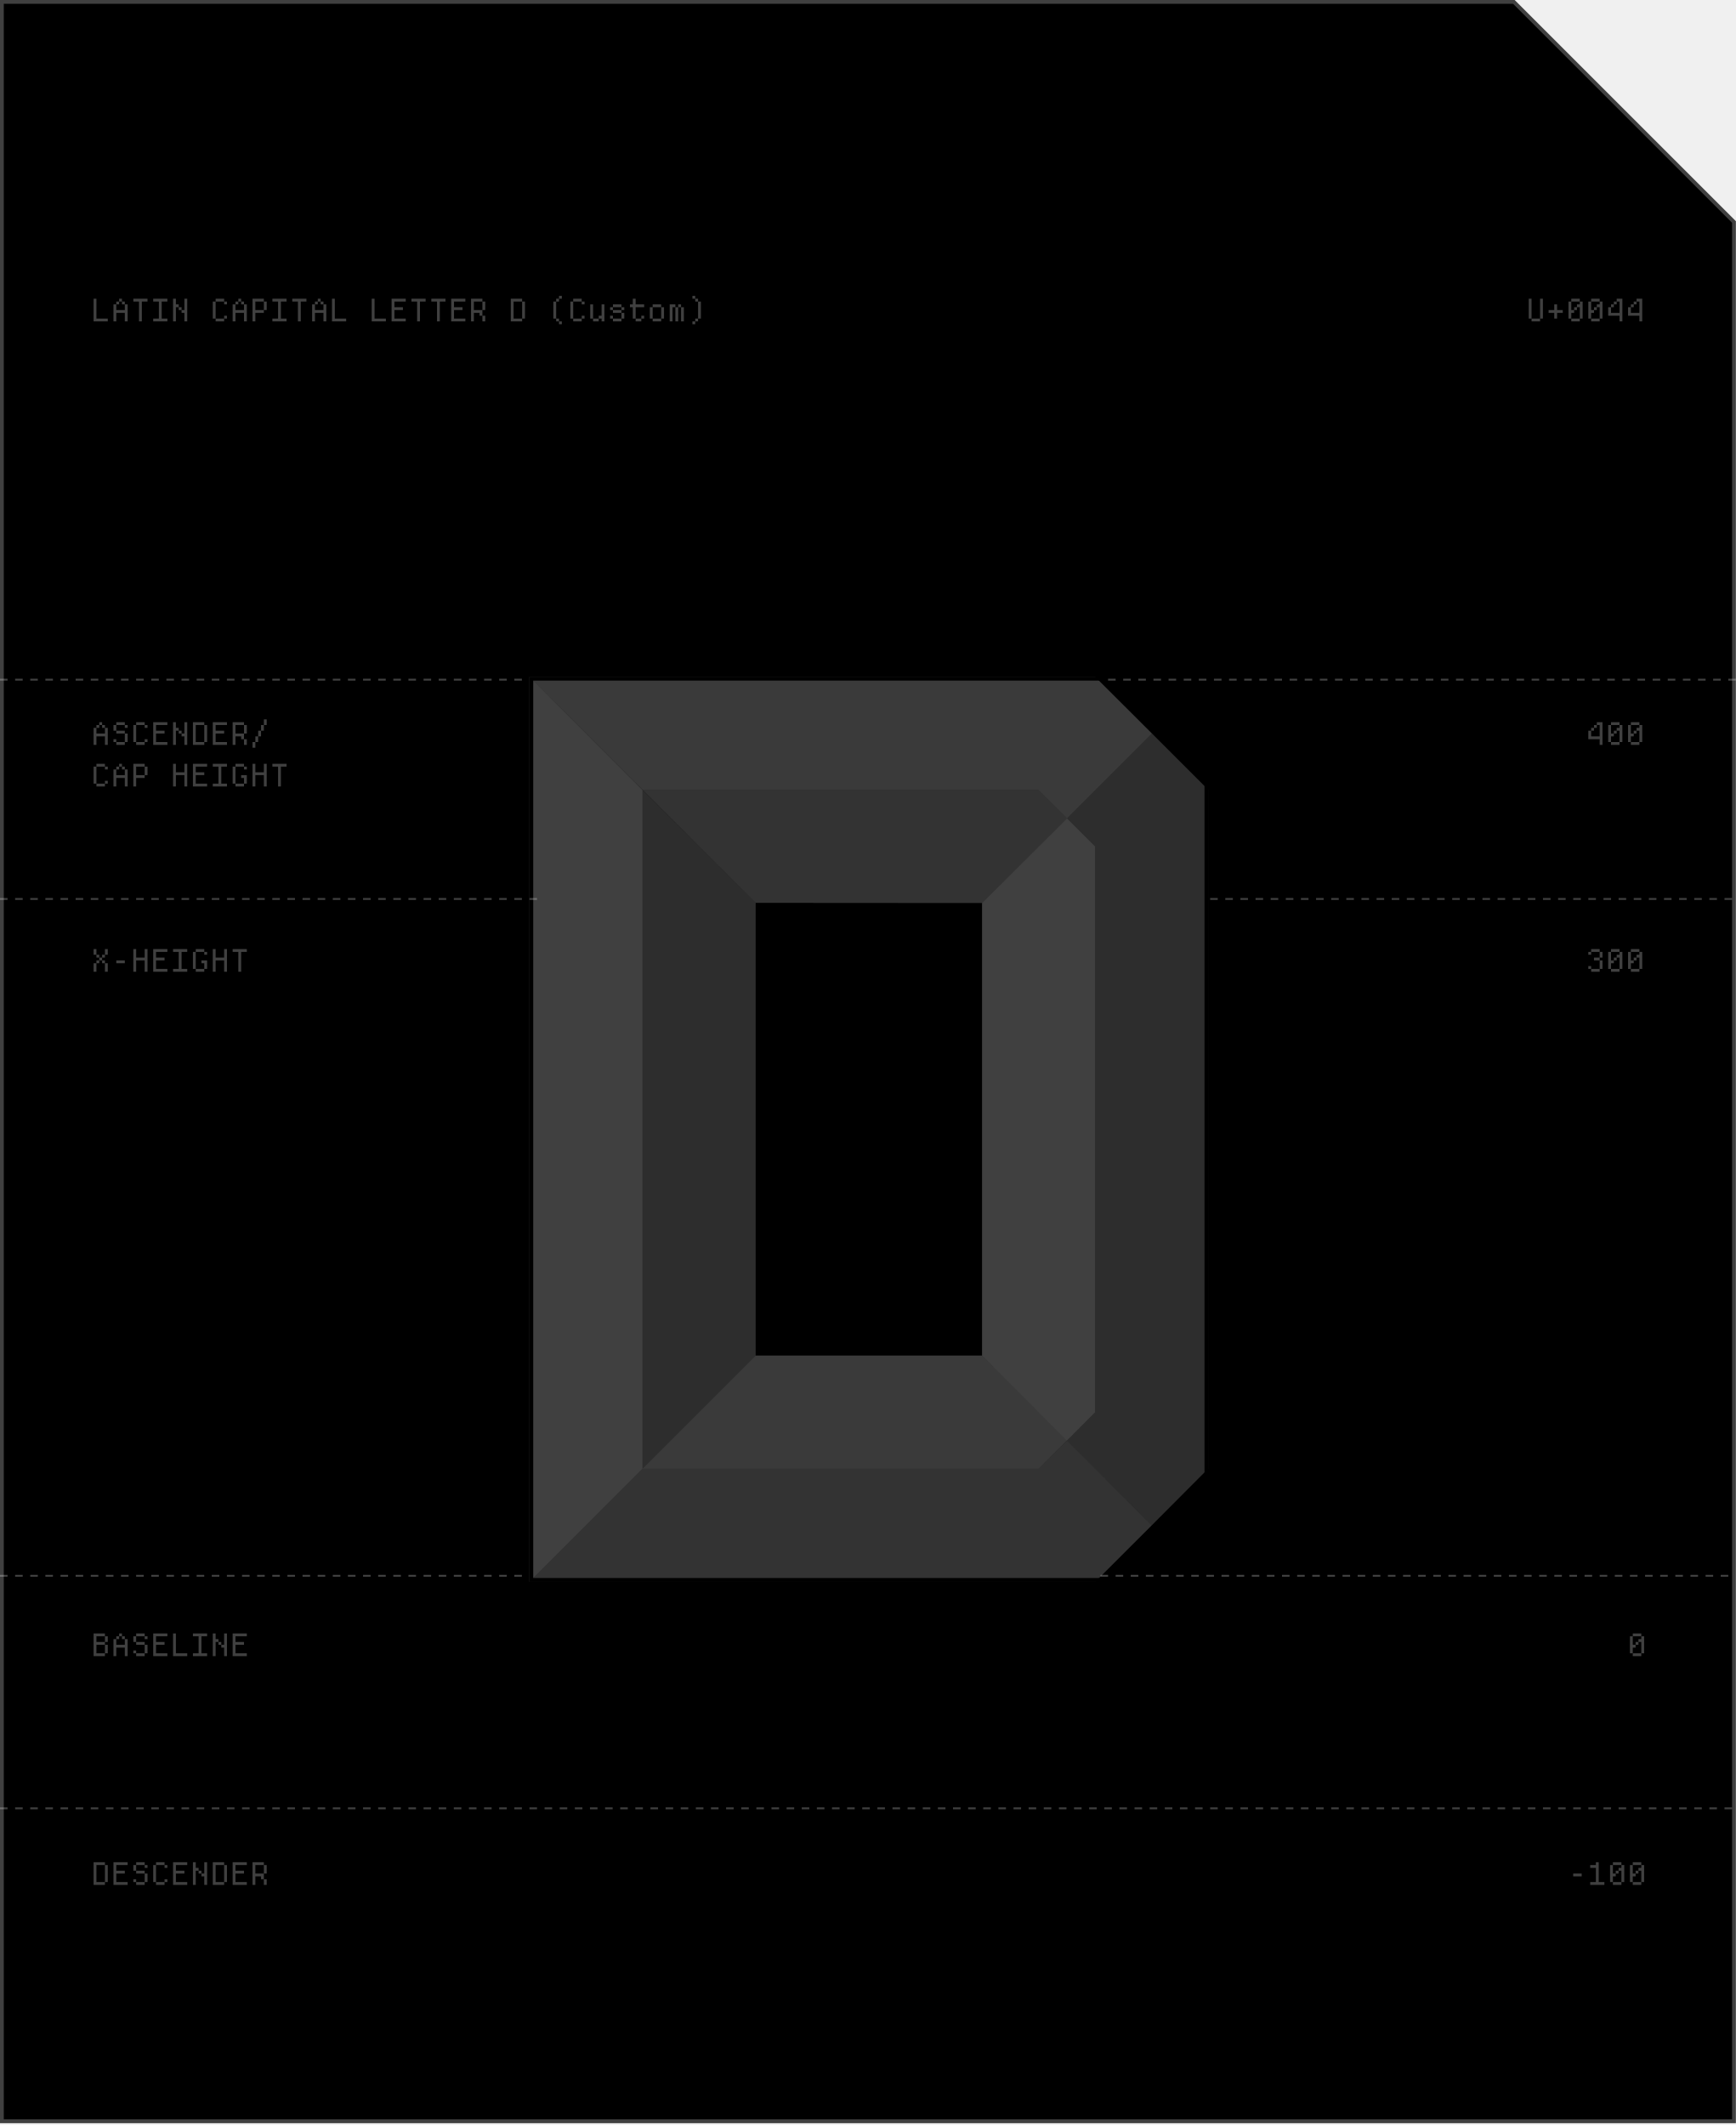
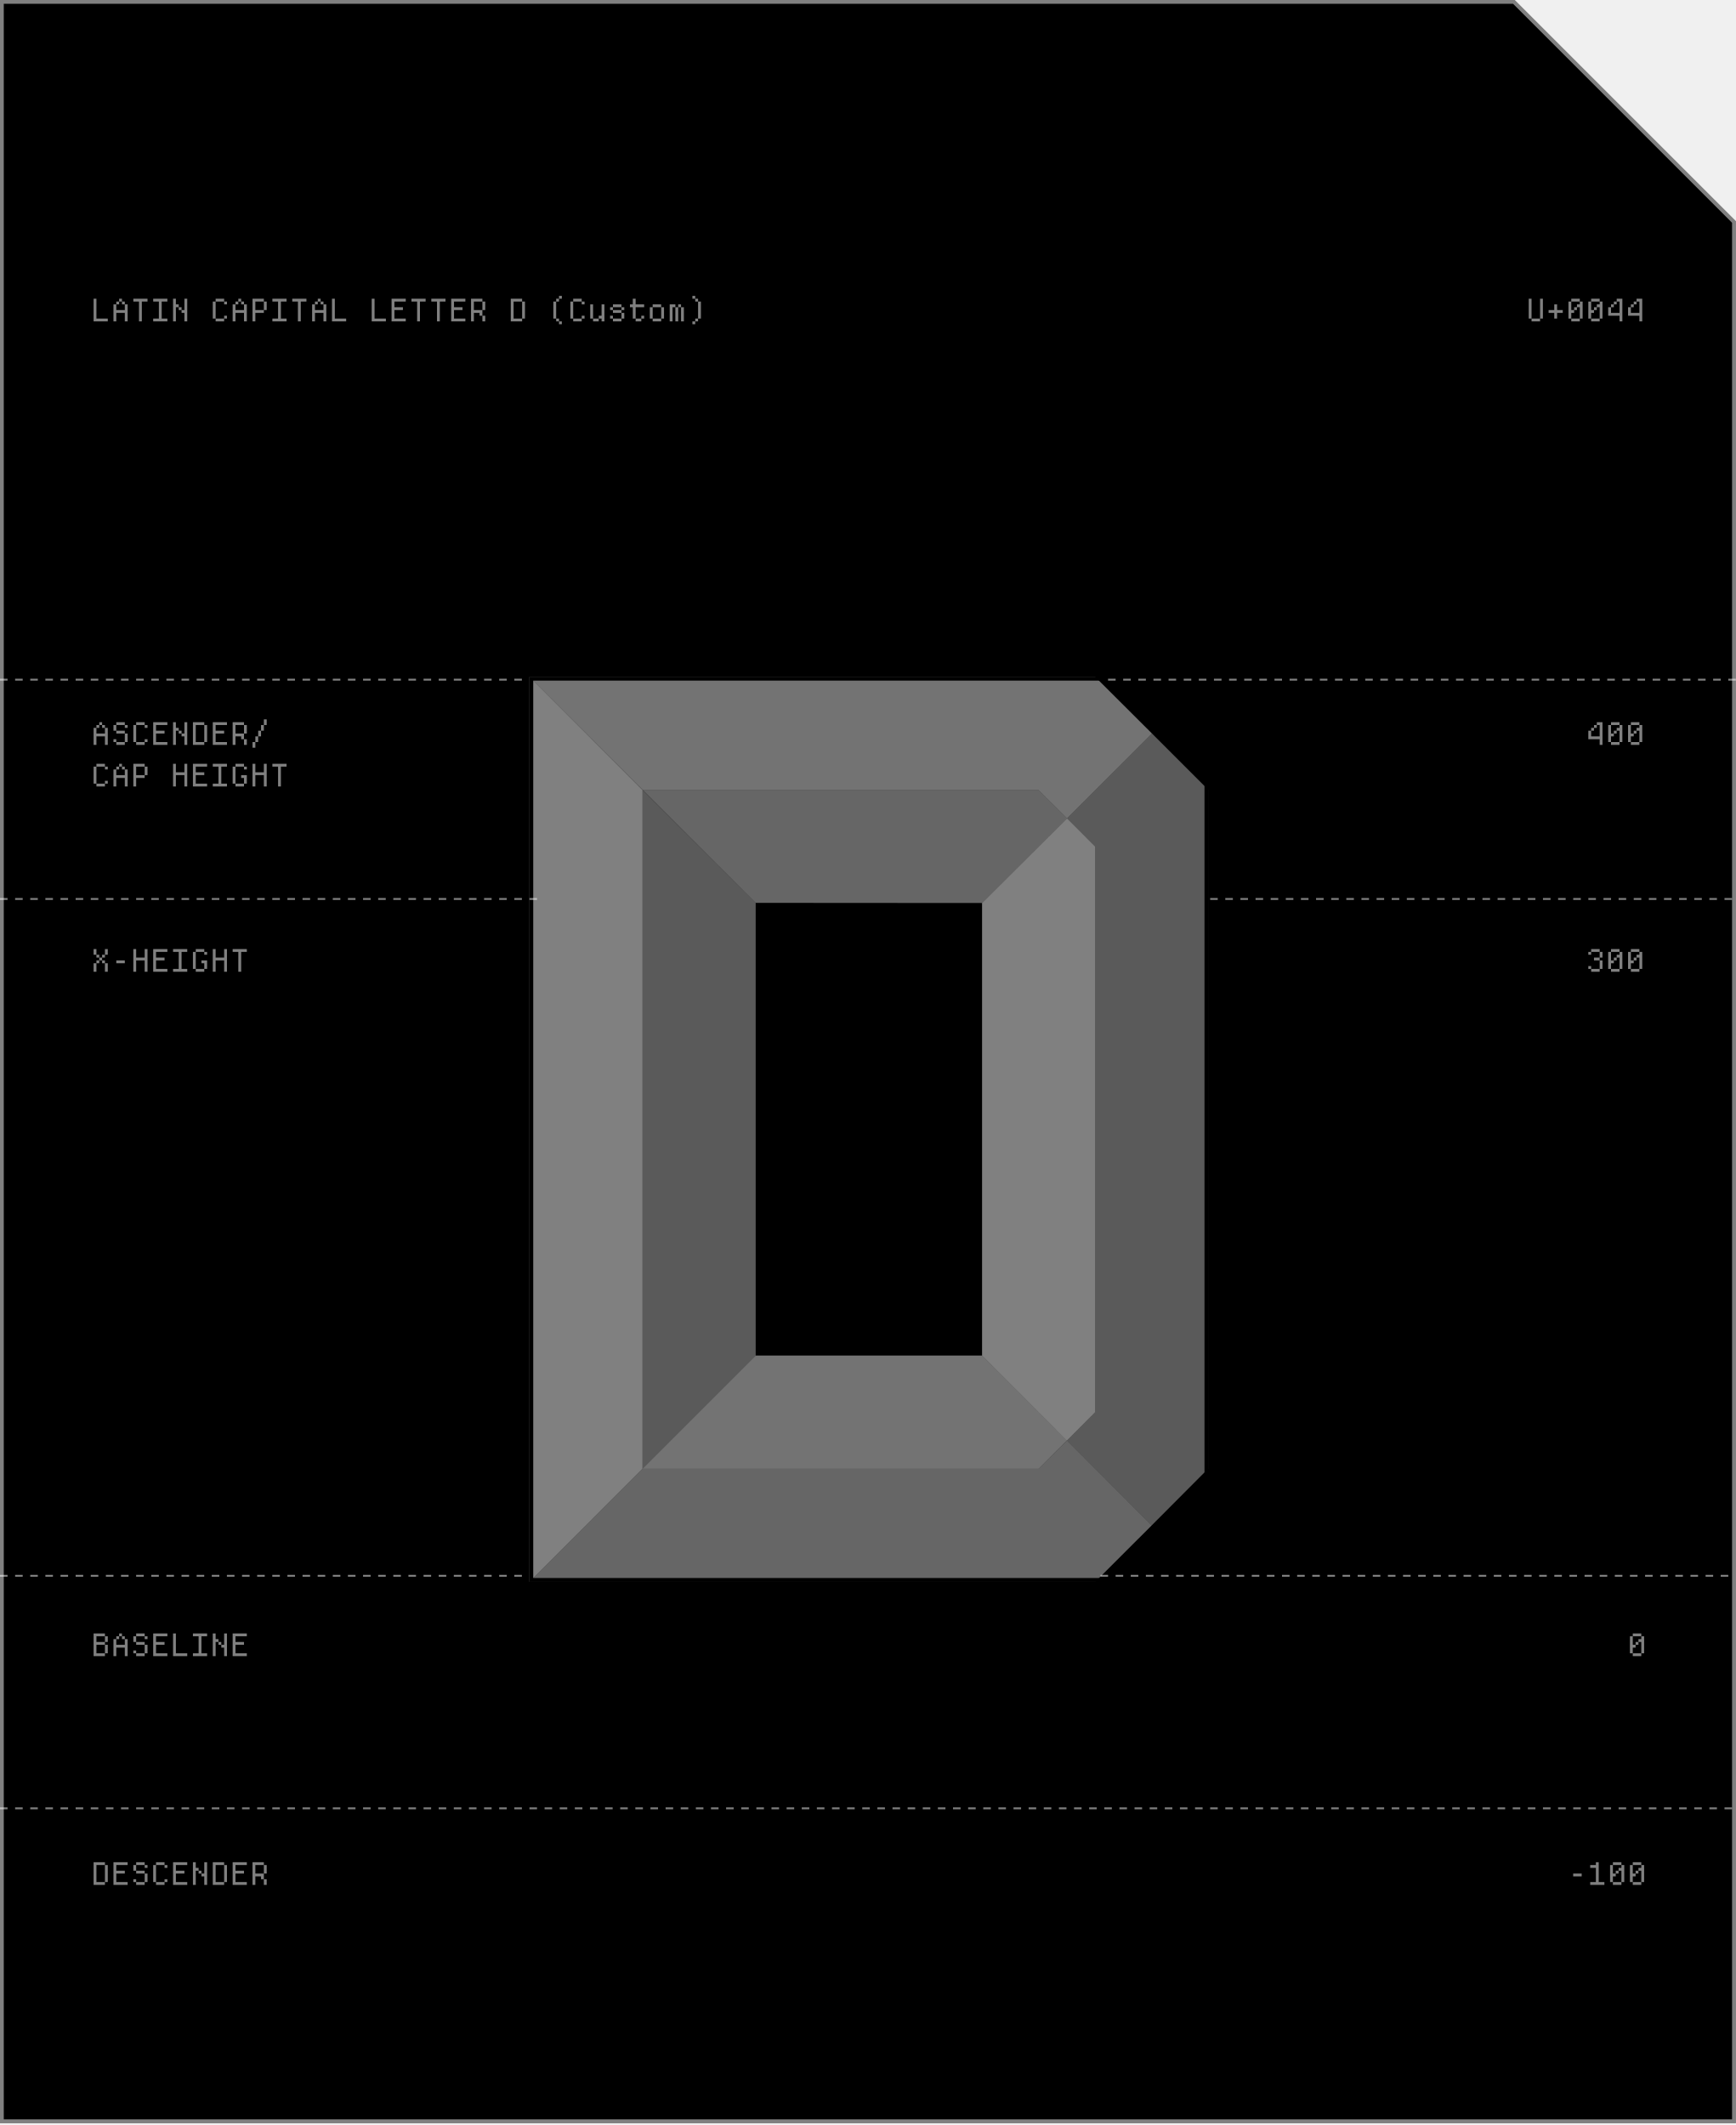
<svg xmlns="http://www.w3.org/2000/svg" width="459" height="562" viewBox="0 0 459 562" fill="none">
  <path d="M0 0L400.5 0L459 58.5V561.5H0L0 0Z" fill="black" />
-   <path d="M400.293 0.5L458.5 58.707V561H0.5V0.5H400.293Z" stroke="white" stroke-opacity="0.25" />
+   <path d="M400.293 0.5L458.5 58.707V561H0.5V0.5H400.293Z" stroke="white" stroke-opacity="0.5" />
  <g clip-path="url(#clip0_667_946)">
    <rect x="140" y="179" width="179.5" height="239.34" fill="black" />
-     <path opacity="0.7" d="M319.499 388.4L304.529 403.43L282.134 380.975L289.579 373.45V223.87L282.154 216.425L304.609 193.99L319.499 208.88V388.4Z" fill="white" fill-opacity="0.25" />
-     <path d="M140 179L169.9 208.92V388.42L140 418.34V179Z" fill="white" fill-opacity="0.25" />
-     <path opacity="0.7" d="M199.821 238.78L169.901 208.92V388.42L199.821 358.5V238.78Z" fill="white" fill-opacity="0.25" />
-     <path opacity="0.9" d="M289.58 179H140L169.94 208.92H274.61L282.155 216.425L304.609 193.99L289.58 179Z" fill="white" fill-opacity="0.25" />
-     <path opacity="0.8" d="M289.6 418.34H140L169.9 388.42H274.65L282.135 380.975L304.53 403.43L289.6 418.34Z" fill="white" fill-opacity="0.25" />
-     <path opacity="0.8" d="M259.68 238.82L282.155 216.425L274.611 208.92H169.94L199.821 238.78L259.68 238.82Z" fill="white" fill-opacity="0.25" />
-     <path opacity="0.9" d="M259.681 358.5L282.136 380.955L274.651 388.42H169.901L199.821 358.5H259.681Z" fill="white" fill-opacity="0.25" />
-     <path d="M259.68 358.5V238.82L282.154 216.425L289.58 223.87V373.47L282.135 380.975L259.68 358.5Z" fill="white" fill-opacity="0.25" />
+     <path opacity="0.7" d="M319.499 388.4L304.529 403.43L282.134 380.975L289.579 373.45V223.87L282.154 216.425L304.609 193.99L319.499 208.88V388.4Z" fill="white" fill-opacity="0.5" />
+     <path d="M140 179L169.9 208.92V388.42L140 418.34V179Z" fill="white" fill-opacity="0.5" />
+     <path opacity="0.7" d="M199.821 238.78L169.901 208.92V388.42L199.821 358.5V238.78Z" fill="white" fill-opacity="0.5" />
+     <path opacity="0.9" d="M289.58 179H140L169.94 208.92H274.61L282.155 216.425L304.609 193.99L289.58 179Z" fill="white" fill-opacity="0.5" />
+     <path opacity="0.8" d="M289.6 418.34H140L169.9 388.42H274.65L282.135 380.975L304.53 403.43L289.6 418.34Z" fill="white" fill-opacity="0.5" />
+     <path opacity="0.8" d="M259.68 238.82L282.155 216.425L274.611 208.92H169.94L199.821 238.78L259.68 238.82Z" fill="white" fill-opacity="0.5" />
+     <path opacity="0.9" d="M259.681 358.5L282.136 380.955L274.651 388.42H169.901L199.821 358.5H259.681Z" fill="white" fill-opacity="0.5" />
+     <path d="M259.68 358.5V238.82L282.154 216.425L289.58 223.87V373.47L282.135 380.975L259.68 358.5Z" fill="white" fill-opacity="0.5" />
  </g>
  <rect x="140.5" y="179.5" width="178.5" height="238.34" stroke="black" />
-   <line y1="179.75" x2="140" y2="179.75" stroke="white" stroke-opacity="0.25" stroke-width="0.5" stroke-dasharray="2 2" />
-   <line x1="293" y1="179.75" x2="459" y2="179.75" stroke="white" stroke-opacity="0.25" stroke-width="0.5" stroke-dasharray="2 2" />
-   <line y1="237.75" x2="143" y2="237.75" stroke="white" stroke-opacity="0.25" stroke-width="0.5" stroke-dasharray="2 2" />
-   <line x1="320" y1="237.75" x2="459" y2="237.75" stroke="white" stroke-opacity="0.25" stroke-width="0.5" stroke-dasharray="2 2" />
-   <line y1="416.75" x2="140" y2="416.75" stroke="white" stroke-opacity="0.25" stroke-width="0.5" stroke-dasharray="2 2" />
-   <line x1="291" y1="416.75" x2="459" y2="416.75" stroke="white" stroke-opacity="0.25" stroke-width="0.5" stroke-dasharray="2 2" />
-   <line y1="478.25" x2="459" y2="478.25" stroke="white" stroke-opacity="0.25" stroke-width="0.5" stroke-dasharray="2 2" />
-   <path d="M24.75 79H25.5V84.25H28.5V85H24.75V79ZM30.003 80.5H30.753V82H33.003V80.5H33.753V85H33.003V82.75H30.753V85H30.003V80.5ZM31.503 79H32.253V79.75H31.503V79ZM30.753 79.75H31.503V80.5H30.753V79.75ZM32.253 79.75H33.003V80.5H32.253V79.75ZM35.256 79H39.006V79.75H37.506V85H36.756V79.75H35.256V79ZM42.009 84.25V79.75H40.509V79H44.259V79.75H42.759V84.25H44.259V85H40.509V84.25H42.009ZM45.762 79H46.512V80.5H47.262V81.25H46.512V85H45.762V79ZM48.762 82.75H48.012V82H48.762V79H49.512V85H48.762V82.75ZM48.012 82H47.262V81.25H48.012V82ZM56.268 79.75H57.018V84.25H56.268V79.75ZM57.018 84.25H59.268V85H57.018V84.25ZM59.268 83.5H60.018V84.25H59.268V83.5ZM57.018 79H59.268V79.75H57.018V79ZM59.268 79.75H60.018V80.5H59.268V79.75ZM61.52 80.5H62.27V82H64.52V80.5H65.27V85H64.52V82.75H62.27V85H61.52V80.5ZM63.02 79H63.77V79.75H63.02V79ZM62.27 79.75H63.02V80.5H62.27V79.75ZM63.77 79.75H64.52V80.5H63.77V79.75ZM66.773 79H69.773V79.75H67.523V82H69.773V82.75H67.523V85H66.773V79ZM69.773 79.75H70.523V82H69.773V79.75ZM73.526 84.25V79.75H72.026V79H75.776V79.75H74.276V84.25H75.776V85H72.026V84.25H73.526ZM77.279 79H81.029V79.75H79.529V85H78.779V79.75H77.279V79ZM82.532 80.5H83.282V82H85.532V80.5H86.282V85H85.532V82.75H83.282V85H82.532V80.5ZM84.032 79H84.782V79.75H84.032V79ZM83.282 79.75H84.032V80.5H83.282V79.75ZM84.782 79.75H85.532V80.5H84.782V79.75ZM87.785 79H88.535V84.25H91.535V85H87.785V79ZM98.291 79H99.041V84.25H102.041V85H98.291V79ZM103.544 79H107.294V79.75H104.294V81.25H106.544V82H104.294V84.25H107.294V85H103.544V79ZM108.797 79H112.547V79.75H111.047V85H110.297V79.75H108.797V79ZM114.05 79H117.8V79.75H116.3V85H115.55V79.75H114.05V79ZM119.303 79H123.053V79.75H120.053V81.25H122.303V82H120.053V84.25H123.053V85H119.303V79ZM124.556 79H127.556V79.75H125.306V82H127.556V83.5H126.806V82.75H125.306V85H124.556V79ZM127.556 79.75H128.306V82H127.556V79.75ZM127.556 83.5H128.306V85H127.556V83.5ZM135.062 79H138.062V79.75H135.812V84.25H138.062V85H135.062V79ZM138.062 79.75H138.812V84.25H138.062V79.75Z" fill="white" fill-opacity="0.25" />
-   <path d="M146.317 79.75H147.067V84.25H146.317V79.75ZM147.817 85H147.067V84.25H147.817V85ZM147.817 85H148.567V85.75H147.817V85ZM147.817 78.25H148.567V79H147.817V78.25ZM147.067 79H147.817V79.75H147.067V79ZM150.82 79.75H151.57V84.25H150.82V79.75ZM151.57 84.25H153.82V85H151.57V84.25ZM153.82 83.5H154.57V84.25H153.82V83.5ZM151.57 79H153.82V79.75H151.57V79ZM153.82 79.75H154.57V80.5H153.82V79.75ZM156.073 80.5H156.823V84.25H156.073V80.5ZM156.823 84.25H158.323V85H156.823V84.25ZM159.073 80.5H159.823V85H159.073V84.25H158.323V83.5H159.073V80.5ZM164.326 84.25V85H162.076V84.25H164.326ZM162.076 84.25H161.326V83.5H162.076V84.25ZM164.326 80.5V81.25H162.076V80.5H164.326ZM161.326 81.25H162.076V82H161.326V81.25ZM162.076 82H164.326V82.75H162.076V82ZM164.326 82.75H165.076V84.25H164.326V82.75ZM164.326 81.25H165.076V82H164.326V81.25ZM167.329 79H168.079V80.5H170.329V81.25H168.079V84.25H167.329V81.25H166.579V80.5H167.329V79ZM168.079 84.25H169.579V85H168.079V84.25ZM169.579 83.5H170.329V84.25H169.579V83.5ZM172.582 80.5H174.832V81.25H172.582V80.5ZM174.832 81.25H175.582V84.25H174.832V81.25ZM171.832 81.25H172.582V84.25H171.832V81.25ZM172.582 84.25H174.832V85H172.582V84.25ZM177.085 80.5H178.585V81.25H177.835V85H177.085V80.5ZM178.585 81.25H179.335V85H178.585V81.25ZM180.085 81.25H179.335V80.5H180.085V81.25ZM180.085 81.25H180.835V85H180.085V81.25ZM184.588 79.75H185.338V84.25H184.588V79.75ZM183.838 84.25H184.588V85H183.838V84.25ZM183.088 85H183.838V85.75H183.088V85ZM183.088 78.25H183.838V79H183.088V78.25ZM184.588 79.75H183.838V79H184.588V79.75Z" fill="white" fill-opacity="0.25" />
-   <path d="M24.75 192.5H25.5V194H27.75V192.5H28.5V197H27.75V194.75H25.5V197H24.75V192.5ZM26.25 191H27V191.75H26.25V191ZM25.5 191.75H26.25V192.5H25.5V191.75ZM27 191.75H27.75V192.5H27V191.75ZM30.003 191.75H30.753V193.25H30.003V191.75ZM30.753 193.25H33.003V194H30.753V193.25ZM33.003 196.25V197H30.753V196.25H33.003ZM30.753 196.25H30.003V195.5H30.753V196.25ZM33.003 194H33.753V196.25H33.003V194ZM30.753 191H33.003V191.75H30.753V191ZM33.003 191.75H33.753V192.5H33.003V191.75ZM35.256 191.75H36.006V196.25H35.256V191.75ZM36.006 196.25H38.256V197H36.006V196.25ZM38.256 195.5H39.006V196.25H38.256V195.5ZM36.006 191H38.256V191.75H36.006V191ZM38.256 191.75H39.006V192.5H38.256V191.75ZM40.509 191H44.259V191.75H41.259V193.25H43.509V194H41.259V196.25H44.259V197H40.509V191ZM45.762 191H46.512V192.5H47.262V193.25H46.512V197H45.762V191ZM48.762 194.75H48.012V194H48.762V191H49.512V197H48.762V194.75ZM48.012 194H47.262V193.25H48.012V194ZM51.015 191H54.015V191.75H51.765V196.25H54.015V197H51.015V191ZM54.015 191.75H54.765V196.25H54.015V191.75ZM56.268 191H60.018V191.75H57.018V193.25H59.268V194H57.018V196.25H60.018V197H56.268V191ZM61.52 191H64.52V191.75H62.27V194H64.52V195.5H63.77V194.75H62.27V197H61.52V191ZM64.52 191.75H65.27V194H64.52V191.75ZM64.52 195.5H65.27V197H64.52V195.5ZM69.023 191.75H69.773V193.25H69.023V191.75ZM66.773 196.25H67.523V197.75H66.773V196.25ZM67.523 194.75H68.273V196.25H67.523V194.75ZM68.273 193.25H69.023V194.75H68.273V193.25ZM69.773 190.25H70.523V191.75H69.773V190.25ZM24.75 202.75H25.5V207.25H24.75V202.75ZM25.5 207.25H27.75V208H25.5V207.25ZM27.75 206.5H28.5V207.25H27.75V206.5ZM25.5 202H27.75V202.75H25.5V202ZM27.75 202.75H28.5V203.5H27.75V202.75ZM30.003 203.5H30.753V205H33.003V203.5H33.753V208H33.003V205.75H30.753V208H30.003V203.5ZM31.503 202H32.253V202.75H31.503V202ZM30.753 202.75H31.503V203.5H30.753V202.75ZM32.253 202.75H33.003V203.5H32.253V202.75ZM35.256 202H38.256V202.75H36.006V205H38.256V205.75H36.006V208H35.256V202ZM38.256 202.75H39.006V205H38.256V202.75ZM45.762 202H46.512V204.25H48.762V202H49.512V208H48.762V205H46.512V208H45.762V202ZM51.015 202H54.765V202.75H51.765V204.25H54.015V205H51.765V207.25H54.765V208H51.015V202ZM57.768 207.25V202.75H56.268V202H60.018V202.75H58.518V207.25H60.018V208H56.268V207.25H57.768ZM61.52 202.75H62.27V207.25H61.52V202.75ZM62.27 207.25H64.52V208H62.27V207.25ZM64.52 205.75H63.77V205H65.27V207.25H64.52V205.75ZM62.27 202H64.52V202.75H62.27V202ZM64.52 202.75H65.27V203.5H64.52V202.75ZM66.773 202H67.523V204.25H69.773V202H70.523V208H69.773V205H67.523V208H66.773V202ZM72.026 202H75.776V202.75H74.276V208H73.526V202.75H72.026V202Z" fill="white" fill-opacity="0.25" />
-   <path d="M27.75 254.75H28.5V257H27.75V254.75ZM24.75 254.75H25.5V257H24.75V254.75ZM26.25 253.25H25.5V252.5H26.25V253.25ZM26.25 253.25H27V254H26.25V253.25ZM27 252.5H27.75V253.25H27V252.5ZM25.5 252.5H24.75V251H25.5V252.5ZM25.5 254H26.25V254.75H25.5V254ZM27.75 251H28.5V252.5H27.75V251ZM27 254H27.75V254.75H27V254ZM33.003 254V254.75H30.753V254H33.003ZM35.256 251H36.006V253.25H38.256V251H39.006V257H38.256V254H36.006V257H35.256V251ZM40.509 251H44.259V251.75H41.259V253.25H43.509V254H41.259V256.25H44.259V257H40.509V251ZM47.262 256.25V251.75H45.762V251H49.512V251.75H48.012V256.25H49.512V257H45.762V256.25H47.262ZM51.015 251.75H51.765V256.25H51.015V251.75ZM51.765 256.25H54.015V257H51.765V256.25ZM54.015 254.75H53.265V254H54.765V256.25H54.015V254.75ZM51.765 251H54.015V251.75H51.765V251ZM54.015 251.75H54.765V252.5H54.015V251.75ZM56.268 251H57.018V253.25H59.268V251H60.018V257H59.268V254H57.018V257H56.268V251ZM61.52 251H65.27V251.75H63.77V257H63.02V251.75H61.52V251Z" fill="white" fill-opacity="0.25" />
-   <path d="M24.75 432H27.75V432.75H25.5V434.25H27.75V435H25.5V437.25H27.75V438H24.75V432ZM27.75 435H28.5V437.25H27.75V435ZM27.75 432.75H28.5V434.25H27.75V432.75ZM30.003 433.5H30.753V435H33.003V433.5H33.753V438H33.003V435.75H30.753V438H30.003V433.5ZM31.503 432H32.253V432.75H31.503V432ZM30.753 432.75H31.503V433.5H30.753V432.75ZM32.253 432.75H33.003V433.5H32.253V432.75ZM35.256 432.75H36.006V434.25H35.256V432.75ZM36.006 434.25H38.256V435H36.006V434.25ZM38.256 437.25V438H36.006V437.25H38.256ZM36.006 437.25H35.256V436.5H36.006V437.25ZM38.256 435H39.006V437.25H38.256V435ZM36.006 432H38.256V432.75H36.006V432ZM38.256 432.75H39.006V433.5H38.256V432.75ZM40.509 432H44.259V432.75H41.259V434.25H43.509V435H41.259V437.25H44.259V438H40.509V432ZM45.762 432H46.512V437.25H49.512V438H45.762V432ZM52.515 437.25V432.75H51.015V432H54.765V432.75H53.265V437.25H54.765V438H51.015V437.25H52.515ZM56.268 432H57.018V433.5H57.768V434.25H57.018V438H56.268V432ZM59.268 435.75H58.518V435H59.268V432H60.018V438H59.268V435.75ZM58.518 435H57.768V434.25H58.518V435ZM61.52 432H65.27V432.75H62.27V434.25H64.52V435H62.27V437.25H65.27V438H61.52V432Z" fill="white" fill-opacity="0.25" />
-   <path d="M24.75 492.5H27.75V493.25H25.5V497.75H27.75V498.5H24.75V492.5ZM27.75 493.25H28.5V497.75H27.75V493.25ZM30.003 492.5H33.753V493.25H30.753V494.75H33.003V495.5H30.753V497.75H33.753V498.5H30.003V492.5ZM35.256 493.25H36.006V494.75H35.256V493.25ZM36.006 494.75H38.256V495.5H36.006V494.75ZM38.256 497.75V498.5H36.006V497.75H38.256ZM36.006 497.75H35.256V497H36.006V497.75ZM38.256 495.5H39.006V497.75H38.256V495.5ZM36.006 492.5H38.256V493.25H36.006V492.5ZM38.256 493.25H39.006V494H38.256V493.25ZM40.509 493.25H41.259V497.75H40.509V493.25ZM41.259 497.75H43.509V498.5H41.259V497.75ZM43.509 497H44.259V497.75H43.509V497ZM41.259 492.5H43.509V493.25H41.259V492.5ZM43.509 493.25H44.259V494H43.509V493.25ZM45.762 492.5H49.512V493.25H46.512V494.75H48.762V495.5H46.512V497.75H49.512V498.5H45.762V492.5ZM51.015 492.5H51.765V494H52.515V494.75H51.765V498.5H51.015V492.5ZM54.015 496.25H53.265V495.5H54.015V492.5H54.765V498.5H54.015V496.25ZM53.265 495.5H52.515V494.75H53.265V495.5ZM56.268 492.5H59.268V493.25H57.018V497.75H59.268V498.5H56.268V492.5ZM59.268 493.25H60.018V497.75H59.268V493.25ZM61.52 492.5H65.27V493.25H62.27V494.75H64.52V495.5H62.27V497.75H65.27V498.5H61.52V492.5ZM66.773 492.5H69.773V493.25H67.523V495.5H69.773V497H69.023V496.25H67.523V498.5H66.773V492.5ZM69.773 493.25H70.523V495.5H69.773V493.25ZM69.773 497H70.523V498.5H69.773V497Z" fill="white" fill-opacity="0.25" />
-   <path d="M404.232 79H404.982V84.25H404.232V79ZM404.982 84.25H407.232V85H404.982V84.25ZM407.232 79H407.982V84.25H407.232V79ZM409.485 82H410.985V80.5H411.735V82H413.235V82.75H411.735V84.25H410.985V82.75H409.485V82ZM414.738 79.75H415.488V82H416.238V82.75H415.488V84.25H414.738V79.75ZM415.488 84.25H417.738V85H415.488V84.25ZM415.488 79H417.738V79.75H415.488V79ZM417.738 79.75H418.488V84.25H417.738V81.25H416.988V80.5H417.738V79.75ZM416.238 81.25H416.988V82H416.238V81.25ZM419.991 79.75H420.741V82H421.491V82.75H420.741V84.25H419.991V79.75ZM420.741 84.25H422.991V85H420.741V84.25ZM420.741 79H422.991V79.75H420.741V79ZM422.991 79.75H423.741V84.25H422.991V81.25H422.241V80.5H422.991V79.75ZM421.491 81.25H422.241V82H421.491V81.25ZM427.494 79H428.994V85H428.244V83.5H425.244V81.25H425.994V82.75H428.244V79.75H427.494V79ZM426.744 79.75H427.494V80.5H426.744V79.75ZM425.994 80.5H426.744V81.25H425.994V80.5ZM432.747 79H434.247V85H433.497V83.5H430.497V81.25H431.247V82.75H433.497V79.75H432.747V79ZM431.997 79.75H432.747V80.5H431.997V79.75ZM431.247 80.5H431.997V81.25H431.247V80.5Z" fill="white" fill-opacity="0.25" />
-   <path d="M422.241 191H423.741V197H422.991V195.5H419.991V193.25H420.741V194.75H422.991V191.75H422.241V191ZM421.491 191.75H422.241V192.5H421.491V191.75ZM420.741 192.5H421.491V193.25H420.741V192.5ZM425.244 191.75H425.994V194H426.744V194.75H425.994V196.25H425.244V191.75ZM425.994 196.25H428.244V197H425.994V196.25ZM425.994 191H428.244V191.75H425.994V191ZM428.244 191.75H428.994V196.25H428.244V193.25H427.494V192.5H428.244V191.75ZM426.744 193.25H427.494V194H426.744V193.25ZM430.497 191.75H431.247V194H431.997V194.75H431.247V196.25H430.497V191.75ZM431.247 196.25H433.497V197H431.247V196.25ZM431.247 191H433.497V191.75H431.247V191ZM433.497 191.75H434.247V196.25H433.497V193.25H432.747V192.5H433.497V191.75ZM431.997 193.25H432.747V194H431.997V193.25Z" fill="white" fill-opacity="0.25" />
-   <path d="M419.991 251.75H420.741V252.5H419.991V251.75ZM420.741 251H422.991V251.75H420.741V251ZM422.991 251.75H423.741V253.25H422.991V251.75ZM421.491 253.25H422.991V254H421.491V253.25ZM422.991 254H423.741V256.25H422.991V254ZM422.991 256.25V257H420.741V256.25H422.991ZM420.741 256.25H419.991V255.5H420.741V256.25ZM425.244 251.75H425.994V254H426.744V254.75H425.994V256.25H425.244V251.75ZM425.994 256.25H428.244V257H425.994V256.25ZM425.994 251H428.244V251.75H425.994V251ZM428.244 251.75H428.994V256.25H428.244V253.25H427.494V252.5H428.244V251.75ZM426.744 253.25H427.494V254H426.744V253.25ZM430.497 251.75H431.247V254H431.997V254.75H431.247V256.25H430.497V251.75ZM431.247 256.25H433.497V257H431.247V256.25ZM431.247 251H433.497V251.75H431.247V251ZM433.497 251.75H434.247V256.25H433.497V253.25H432.747V252.5H433.497V251.75ZM431.997 253.25H432.747V254H431.997V253.25Z" fill="white" fill-opacity="0.25" />
-   <path d="M430.997 432.75H431.747V435H432.497V435.75H431.747V437.25H430.997V432.75ZM431.747 437.25H433.997V438H431.747V437.25ZM431.747 432H433.997V432.75H431.747V432ZM433.997 432.75H434.747V437.25H433.997V434.25H433.247V433.5H433.997V432.75ZM432.497 434.25H433.247V435H432.497V434.25Z" fill="white" fill-opacity="0.25" />
-   <path d="M418.238 495.5V496.25H415.988V495.5H418.238ZM421.991 494H420.491V493.25H421.991V492.5H422.741V497.75H424.241V498.5H420.491V497.75H421.991V494ZM425.744 493.25H426.494V495.5H427.244V496.25H426.494V497.75H425.744V493.25ZM426.494 497.75H428.744V498.5H426.494V497.75ZM426.494 492.5H428.744V493.25H426.494V492.5ZM428.744 493.25H429.494V497.75H428.744V494.75H427.994V494H428.744V493.25ZM427.244 494.75H427.994V495.5H427.244V494.75ZM430.997 493.25H431.747V495.5H432.497V496.25H431.747V497.75H430.997V493.25ZM431.747 497.75H433.997V498.5H431.747V497.75ZM431.747 492.5H433.997V493.25H431.747V492.5ZM433.997 493.25H434.747V497.75H433.997V494.75H433.247V494H433.997V493.25ZM432.497 494.75H433.247V495.5H432.497V494.75Z" fill="white" fill-opacity="0.25" />
+   <line y1="179.75" x2="140" y2="179.75" stroke="white" stroke-opacity="0.5" stroke-width="0.5" stroke-dasharray="2 2" />
+   <line x1="293" y1="179.75" x2="459" y2="179.75" stroke="white" stroke-opacity="0.5" stroke-width="0.5" stroke-dasharray="2 2" />
+   <line y1="237.75" x2="143" y2="237.75" stroke="white" stroke-opacity="0.5" stroke-width="0.5" stroke-dasharray="2 2" />
+   <line x1="320" y1="237.75" x2="459" y2="237.75" stroke="white" stroke-opacity="0.5" stroke-width="0.5" stroke-dasharray="2 2" />
+   <line y1="416.75" x2="140" y2="416.75" stroke="white" stroke-opacity="0.5" stroke-width="0.5" stroke-dasharray="2 2" />
+   <line x1="291" y1="416.75" x2="459" y2="416.75" stroke="white" stroke-opacity="0.5" stroke-width="0.5" stroke-dasharray="2 2" />
+   <line y1="478.25" x2="459" y2="478.25" stroke="white" stroke-opacity="0.5" stroke-width="0.5" stroke-dasharray="2 2" />
+   <path d="M24.75 79H25.5V84.25H28.5V85H24.75V79ZM30.003 80.5H30.753V82H33.003V80.5H33.753V85H33.003V82.75H30.753V85H30.003V80.5ZM31.503 79H32.253V79.75H31.503V79ZM30.753 79.75H31.503V80.5H30.753V79.75ZM32.253 79.75H33.003V80.5H32.253V79.75ZM35.256 79H39.006V79.75H37.506V85H36.756V79.75H35.256V79ZM42.009 84.25V79.75H40.509V79H44.259V79.75H42.759V84.25H44.259V85H40.509V84.25H42.009ZM45.762 79H46.512V80.5H47.262V81.25H46.512V85H45.762V79ZM48.762 82.75H48.012V82H48.762V79H49.512V85H48.762V82.75ZM48.012 82H47.262V81.25H48.012V82ZM56.268 79.75H57.018V84.25H56.268V79.75ZM57.018 84.25H59.268V85H57.018V84.25ZM59.268 83.5H60.018V84.25H59.268V83.5ZM57.018 79H59.268V79.75H57.018V79ZM59.268 79.75H60.018V80.5H59.268V79.75ZM61.52 80.5H62.27V82H64.52V80.5H65.27V85H64.52V82.75H62.27V85H61.52V80.5ZM63.02 79H63.77V79.75H63.02V79ZM62.27 79.75H63.02V80.5H62.27V79.75ZM63.77 79.75H64.52V80.5H63.77V79.75ZM66.773 79H69.773V79.75H67.523V82H69.773V82.75H67.523V85H66.773V79ZM69.773 79.75H70.523V82H69.773V79.75ZM73.526 84.25V79.75H72.026V79H75.776V79.75H74.276V84.25H75.776V85H72.026V84.25H73.526ZM77.279 79H81.029V79.75H79.529V85H78.779V79.75H77.279V79ZM82.532 80.5H83.282V82H85.532V80.5H86.282V85H85.532V82.75H83.282V85H82.532V80.5ZM84.032 79H84.782V79.75H84.032V79ZM83.282 79.75H84.032V80.5H83.282V79.75ZM84.782 79.75H85.532V80.5H84.782V79.75ZM87.785 79H88.535V84.25H91.535V85H87.785V79ZM98.291 79H99.041V84.25H102.041V85H98.291V79ZM103.544 79H107.294V79.75H104.294V81.25H106.544V82H104.294V84.25H107.294V85H103.544V79ZM108.797 79H112.547V79.75H111.047V85H110.297V79.75H108.797V79ZM114.05 79H117.8V79.75H116.3V85H115.55V79.75H114.05V79ZM119.303 79H123.053V79.75H120.053V81.25H122.303V82H120.053V84.25H123.053V85H119.303V79ZM124.556 79H127.556V79.75H125.306V82H127.556V83.5H126.806V82.75H125.306V85H124.556V79ZM127.556 79.75H128.306V82H127.556V79.75ZM127.556 83.5H128.306V85H127.556V83.5ZM135.062 79H138.062V79.75H135.812V84.25H138.062V85H135.062V79ZM138.062 79.75H138.812V84.25H138.062V79.75ZM146.317 79.75H147.067V84.25H146.317V79.75ZM147.817 85H147.067V84.25H147.817V85ZM147.817 85H148.567V85.75H147.817V85ZM147.817 78.25H148.567V79H147.817V78.25ZM147.067 79H147.817V79.75H147.067V79ZM150.82 79.75H151.57V84.25H150.82V79.75ZM151.57 84.25H153.82V85H151.57V84.25ZM153.82 83.5H154.57V84.25H153.82V83.5ZM151.57 79H153.82V79.75H151.57V79ZM153.82 79.75H154.57V80.5H153.82V79.75ZM156.073 80.5H156.823V84.25H156.073V80.5ZM156.823 84.25H158.323V85H156.823V84.25ZM159.073 80.5H159.823V85H159.073V84.25H158.323V83.5H159.073V80.5ZM164.326 84.25V85H162.076V84.25H164.326ZM162.076 84.25H161.326V83.5H162.076V84.25ZM164.326 80.5V81.25H162.076V80.5H164.326ZM161.326 81.25H162.076V82H161.326V81.25ZM162.076 82H164.326V82.75H162.076V82ZM164.326 82.75H165.076V84.25H164.326V82.75ZM164.326 81.25H165.076V82H164.326V81.25ZM167.329 79H168.079V80.5H170.329V81.25H168.079V84.25H167.329V81.25H166.579V80.5H167.329V79ZM168.079 84.25H169.579V85H168.079V84.25ZM169.579 83.5H170.329V84.25H169.579V83.5ZM172.582 80.5H174.832V81.25H172.582V80.5ZM174.832 81.25H175.582V84.25H174.832V81.25ZM171.832 81.25H172.582V84.25H171.832V81.25ZM172.582 84.25H174.832V85H172.582V84.25ZM177.085 80.5H178.585V81.25H177.835V85H177.085V80.5ZM178.585 81.25H179.335V85H178.585V81.25ZM180.085 81.25H179.335V80.5H180.085V81.25ZM180.085 81.25H180.835V85H180.085V81.25ZM184.588 79.75H185.338V84.25H184.588V79.75ZM183.838 84.25H184.588V85H183.838V84.25ZM183.088 85H183.838V85.75H183.088V85ZM183.088 78.25H183.838V79H183.088V78.25ZM184.588 79.75H183.838V79H184.588V79.75Z" fill="white" fill-opacity="0.5" />
+   <path d="M24.75 192.5H25.5V194H27.75V192.5H28.5V197H27.75V194.75H25.5V197H24.75V192.5ZM26.25 191H27V191.75H26.25V191ZM25.5 191.75H26.25V192.5H25.5V191.75ZM27 191.75H27.75V192.5H27V191.75ZM30.003 191.75H30.753V193.25H30.003V191.75ZM30.753 193.25H33.003V194H30.753V193.25ZM33.003 196.25V197H30.753V196.25H33.003ZM30.753 196.25H30.003V195.5H30.753V196.25ZM33.003 194H33.753V196.25H33.003V194ZM30.753 191H33.003V191.75H30.753V191ZM33.003 191.75H33.753V192.5H33.003V191.75ZM35.256 191.75H36.006V196.25H35.256V191.75ZM36.006 196.25H38.256V197H36.006V196.25ZM38.256 195.5H39.006V196.25H38.256V195.5ZM36.006 191H38.256V191.75H36.006V191ZM38.256 191.75H39.006V192.5H38.256V191.75ZM40.509 191H44.259V191.75H41.259V193.25H43.509V194H41.259V196.25H44.259V197H40.509V191ZM45.762 191H46.512V192.5H47.262V193.25H46.512V197H45.762V191ZM48.762 194.75H48.012V194H48.762V191H49.512V197H48.762V194.75ZM48.012 194H47.262V193.25H48.012V194ZM51.015 191H54.015V191.75H51.765V196.25H54.015V197H51.015V191ZM54.015 191.75H54.765V196.25H54.015V191.75ZM56.268 191H60.018V191.75H57.018V193.25H59.268V194H57.018V196.25H60.018V197H56.268V191ZM61.52 191H64.52V191.75H62.27V194H64.52V195.5H63.77V194.75H62.27V197H61.52V191ZM64.52 191.75H65.27V194H64.52V191.75ZM64.52 195.5H65.27V197H64.52V195.5ZM69.023 191.75H69.773V193.25H69.023V191.75ZM66.773 196.25H67.523V197.75H66.773V196.25ZM67.523 194.75H68.273V196.25H67.523V194.75ZM68.273 193.25H69.023V194.75H68.273V193.25ZM69.773 190.25H70.523V191.75H69.773V190.25ZM24.75 202.75H25.5V207.25H24.75V202.75ZM25.5 207.25H27.75V208H25.5V207.25ZM27.75 206.5H28.5V207.25H27.75V206.5ZM25.5 202H27.75V202.75H25.5V202ZM27.75 202.75H28.5V203.5H27.75V202.75ZM30.003 203.5H30.753V205H33.003V203.5H33.753V208H33.003V205.75H30.753V208H30.003V203.5ZM31.503 202H32.253V202.75H31.503V202ZM30.753 202.75H31.503V203.5H30.753V202.75ZM32.253 202.75H33.003V203.5H32.253V202.75ZM35.256 202H38.256V202.75H36.006V205H38.256V205.75H36.006V208H35.256V202ZM38.256 202.75H39.006V205H38.256V202.75ZM45.762 202H46.512V204.25H48.762V202H49.512V208H48.762V205H46.512V208H45.762V202ZM51.015 202H54.765V202.75H51.765V204.25H54.015V205H51.765V207.25H54.765V208H51.015V202ZM57.768 207.25V202.75H56.268V202H60.018V202.75H58.518V207.25H60.018V208H56.268V207.25H57.768ZM61.52 202.75H62.27V207.25H61.52V202.75ZM62.27 207.25H64.52V208H62.27V207.25ZM64.52 205.75H63.77V205H65.27V207.25H64.52V205.75ZM62.27 202H64.52V202.75H62.27V202ZM64.52 202.75H65.27V203.5H64.52V202.75ZM66.773 202H67.523V204.25H69.773V202H70.523V208H69.773V205H67.523V208H66.773V202ZM72.026 202H75.776V202.75H74.276V208H73.526V202.75H72.026V202Z" fill="white" fill-opacity="0.5" />
+   <path d="M27.75 254.75H28.5V257H27.75V254.75ZM24.75 254.75H25.5V257H24.75V254.75ZM26.25 253.25H25.5V252.5H26.25V253.25ZM26.25 253.25H27V254H26.25V253.25ZM27 252.5H27.75V253.25H27V252.5ZM25.5 252.5H24.75V251H25.5V252.5ZM25.5 254H26.25V254.75H25.5V254ZM27.75 251H28.5V252.5H27.75V251ZM27 254H27.75V254.75H27V254ZM33.003 254V254.75H30.753V254H33.003ZM35.256 251H36.006V253.25H38.256V251H39.006V257H38.256V254H36.006V257H35.256V251ZM40.509 251H44.259V251.75H41.259V253.25H43.509V254H41.259V256.25H44.259V257H40.509V251ZM47.262 256.25V251.75H45.762V251H49.512V251.75H48.012V256.25H49.512V257H45.762V256.25H47.262ZM51.015 251.75H51.765V256.25H51.015V251.75ZM51.765 256.25H54.015V257H51.765V256.25ZM54.015 254.75H53.265V254H54.765V256.25H54.015V254.75ZM51.765 251H54.015V251.75H51.765V251ZM54.015 251.75H54.765V252.5H54.015V251.75ZM56.268 251H57.018V253.25H59.268V251H60.018V257H59.268V254H57.018V257H56.268V251ZM61.52 251H65.27V251.75H63.77V257H63.02V251.75H61.52V251Z" fill="white" fill-opacity="0.5" />
+   <path d="M24.75 432H27.75V432.75H25.5V434.25H27.75V435H25.5V437.25H27.75V438H24.75V432ZM27.75 435H28.5V437.25H27.75V435ZM27.75 432.75H28.5V434.25H27.75V432.75ZM30.003 433.5H30.753V435H33.003V433.5H33.753V438H33.003V435.75H30.753V438H30.003V433.5ZM31.503 432H32.253V432.75H31.503V432ZM30.753 432.75H31.503V433.5H30.753V432.75ZM32.253 432.75H33.003V433.5H32.253V432.75ZM35.256 432.75H36.006V434.25H35.256V432.75ZM36.006 434.25H38.256V435H36.006V434.25ZM38.256 437.25V438H36.006V437.25H38.256ZM36.006 437.25H35.256V436.5H36.006V437.25ZM38.256 435H39.006V437.25H38.256V435ZM36.006 432H38.256V432.75H36.006V432ZM38.256 432.75H39.006V433.5H38.256V432.75ZM40.509 432H44.259V432.75H41.259V434.25H43.509V435H41.259V437.25H44.259V438H40.509V432ZM45.762 432H46.512V437.25H49.512V438H45.762V432ZM52.515 437.25V432.75H51.015V432H54.765V432.75H53.265V437.25H54.765V438H51.015V437.25H52.515ZM56.268 432H57.018V433.5H57.768V434.25H57.018V438H56.268V432ZM59.268 435.75H58.518V435H59.268V432H60.018V438H59.268V435.75ZM58.518 435H57.768V434.25H58.518V435ZM61.52 432H65.27V432.75H62.27V434.25H64.52V435H62.27V437.25H65.27V438H61.52V432Z" fill="white" fill-opacity="0.5" />
+   <path d="M24.75 492.5H27.75V493.25H25.5V497.75H27.75V498.5H24.75V492.5ZM27.75 493.25H28.5V497.75H27.75V493.25ZM30.003 492.5H33.753V493.25H30.753V494.75H33.003V495.5H30.753V497.75H33.753V498.5H30.003V492.5ZM35.256 493.25H36.006V494.75H35.256V493.25ZM36.006 494.75H38.256V495.5H36.006V494.75ZM38.256 497.75V498.5H36.006V497.75H38.256ZM36.006 497.75H35.256V497H36.006V497.75ZM38.256 495.5H39.006V497.75H38.256V495.5ZM36.006 492.5H38.256V493.25H36.006V492.5ZM38.256 493.25H39.006V494H38.256V493.25ZM40.509 493.25H41.259V497.75H40.509V493.25ZM41.259 497.75H43.509V498.5H41.259V497.75ZM43.509 497H44.259V497.75H43.509V497ZM41.259 492.5H43.509V493.25H41.259V492.5ZM43.509 493.25H44.259V494H43.509V493.25ZM45.762 492.5H49.512V493.25H46.512V494.75H48.762V495.5H46.512V497.75H49.512V498.5H45.762V492.5ZM51.015 492.5H51.765V494H52.515V494.75H51.765V498.5H51.015V492.5ZM54.015 496.25H53.265V495.5H54.015V492.5H54.765V498.5H54.015V496.25ZM53.265 495.5H52.515V494.75H53.265V495.5ZM56.268 492.5H59.268V493.25H57.018V497.75H59.268V498.5H56.268V492.5ZM59.268 493.25H60.018V497.75H59.268V493.25ZM61.52 492.5H65.27V493.25H62.27V494.75H64.52V495.5H62.27V497.75H65.27V498.5H61.52V492.5ZM66.773 492.5H69.773V493.25H67.523V495.5H69.773V497H69.023V496.25H67.523V498.5H66.773V492.5ZM69.773 493.25H70.523V495.5H69.773V493.25ZM69.773 497H70.523V498.5H69.773V497Z" fill="white" fill-opacity="0.5" />
+   <path d="M404.232 79H404.982V84.25H404.232V79ZM404.982 84.25H407.232V85H404.982V84.25ZM407.232 79H407.982V84.25H407.232V79ZM409.485 82H410.985V80.5H411.735V82H413.235V82.75H411.735V84.25H410.985V82.75H409.485V82ZM414.738 79.75H415.488V82H416.238V82.75H415.488V84.25H414.738V79.75ZM415.488 84.25H417.738V85H415.488V84.25ZM415.488 79H417.738V79.75H415.488V79ZM417.738 79.75H418.488V84.25H417.738V81.25H416.988V80.5H417.738V79.75ZM416.238 81.25H416.988V82H416.238V81.25ZM419.991 79.75H420.741V82H421.491V82.75H420.741V84.25H419.991V79.75ZM420.741 84.25H422.991V85H420.741V84.25ZM420.741 79H422.991V79.75H420.741V79ZM422.991 79.75H423.741V84.25H422.991V81.25H422.241V80.5H422.991V79.75ZM421.491 81.25H422.241V82H421.491V81.25ZM427.494 79H428.994V85H428.244V83.5H425.244V81.25H425.994V82.75H428.244V79.75H427.494V79ZM426.744 79.75H427.494V80.5H426.744V79.75ZM425.994 80.5H426.744V81.25H425.994V80.5ZM432.747 79H434.247V85H433.497V83.5H430.497V81.25H431.247V82.75H433.497V79.75H432.747V79ZM431.997 79.75H432.747V80.5H431.997V79.75ZM431.247 80.5H431.997V81.25H431.247V80.5Z" fill="white" fill-opacity="0.5" />
+   <path d="M422.241 191H423.741V197H422.991V195.5H419.991V193.25H420.741V194.75H422.991V191.75H422.241V191ZM421.491 191.75H422.241V192.5H421.491V191.75ZM420.741 192.5H421.491V193.25H420.741V192.5ZM425.244 191.75H425.994V194H426.744V194.75H425.994V196.25H425.244V191.75ZM425.994 196.25H428.244V197H425.994V196.25ZM425.994 191H428.244V191.75H425.994V191ZM428.244 191.75H428.994V196.25H428.244V193.25H427.494V192.5H428.244V191.75ZM426.744 193.25H427.494V194H426.744V193.25ZM430.497 191.75H431.247V194H431.997V194.75H431.247V196.25H430.497V191.75ZM431.247 196.25H433.497V197H431.247V196.25ZM431.247 191H433.497V191.75H431.247V191ZM433.497 191.75H434.247V196.25H433.497V193.25H432.747V192.5H433.497V191.75ZM431.997 193.25H432.747V194H431.997V193.25Z" fill="white" fill-opacity="0.5" />
+   <path d="M419.991 251.75H420.741V252.5H419.991V251.75ZM420.741 251H422.991V251.75H420.741V251ZM422.991 251.75H423.741V253.25H422.991V251.75ZM421.491 253.25H422.991V254H421.491V253.25ZM422.991 254H423.741V256.25H422.991V254ZM422.991 256.25V257H420.741V256.25H422.991ZM420.741 256.25H419.991V255.5H420.741V256.25ZM425.244 251.75H425.994V254H426.744V254.75H425.994V256.25H425.244V251.75ZM425.994 256.25H428.244V257H425.994V256.25ZM425.994 251H428.244V251.75H425.994V251ZM428.244 251.75H428.994V256.25H428.244V253.25H427.494V252.5H428.244V251.75ZM426.744 253.25H427.494V254H426.744V253.25ZM430.497 251.75H431.247V254H431.997V254.75H431.247V256.25H430.497V251.75ZM431.247 256.25H433.497V257H431.247V256.25ZM431.247 251H433.497V251.75H431.247V251ZM433.497 251.75H434.247V256.25H433.497V253.25H432.747V252.5H433.497V251.75ZM431.997 253.25H432.747V254H431.997V253.25Z" fill="white" fill-opacity="0.5" />
+   <path d="M430.997 432.75H431.747V435H432.497V435.75H431.747V437.25H430.997V432.75ZM431.747 437.25H433.997V438H431.747V437.25ZM431.747 432H433.997V432.75H431.747V432ZM433.997 432.75H434.747V437.25H433.997V434.25H433.247V433.5H433.997V432.75ZM432.497 434.25H433.247V435H432.497V434.25Z" fill="white" fill-opacity="0.5" />
+   <path d="M418.238 495.5V496.25H415.988V495.5H418.238ZM421.991 494H420.491V493.25H421.991V492.5H422.741V497.75H424.241V498.5H420.491V497.75H421.991V494ZM425.744 493.25H426.494V495.5H427.244V496.25H426.494V497.75H425.744V493.25ZM426.494 497.75H428.744V498.5H426.494V497.75ZM426.494 492.5H428.744V493.25H426.494V492.5ZM428.744 493.25H429.494V497.75H428.744V494.75H427.994V494H428.744V493.25ZM427.244 494.75H427.994V495.5H427.244V494.75ZM430.997 493.25H431.747V495.5H432.497V496.25H431.747V497.75H430.997V493.25ZM431.747 497.75H433.997V498.5H431.747V497.75ZM431.747 492.5H433.997V493.25H431.747V492.5ZM433.997 493.25H434.747V497.75H433.997V494.75H433.247V494H433.997V493.25ZM432.497 494.75H433.247V495.5H432.497V494.75Z" fill="white" fill-opacity="0.5" />
  <defs>
    <clipPath id="clip0_667_946">
      <rect x="140" y="179" width="179.5" height="239.34" fill="white" />
    </clipPath>
  </defs>
</svg>
